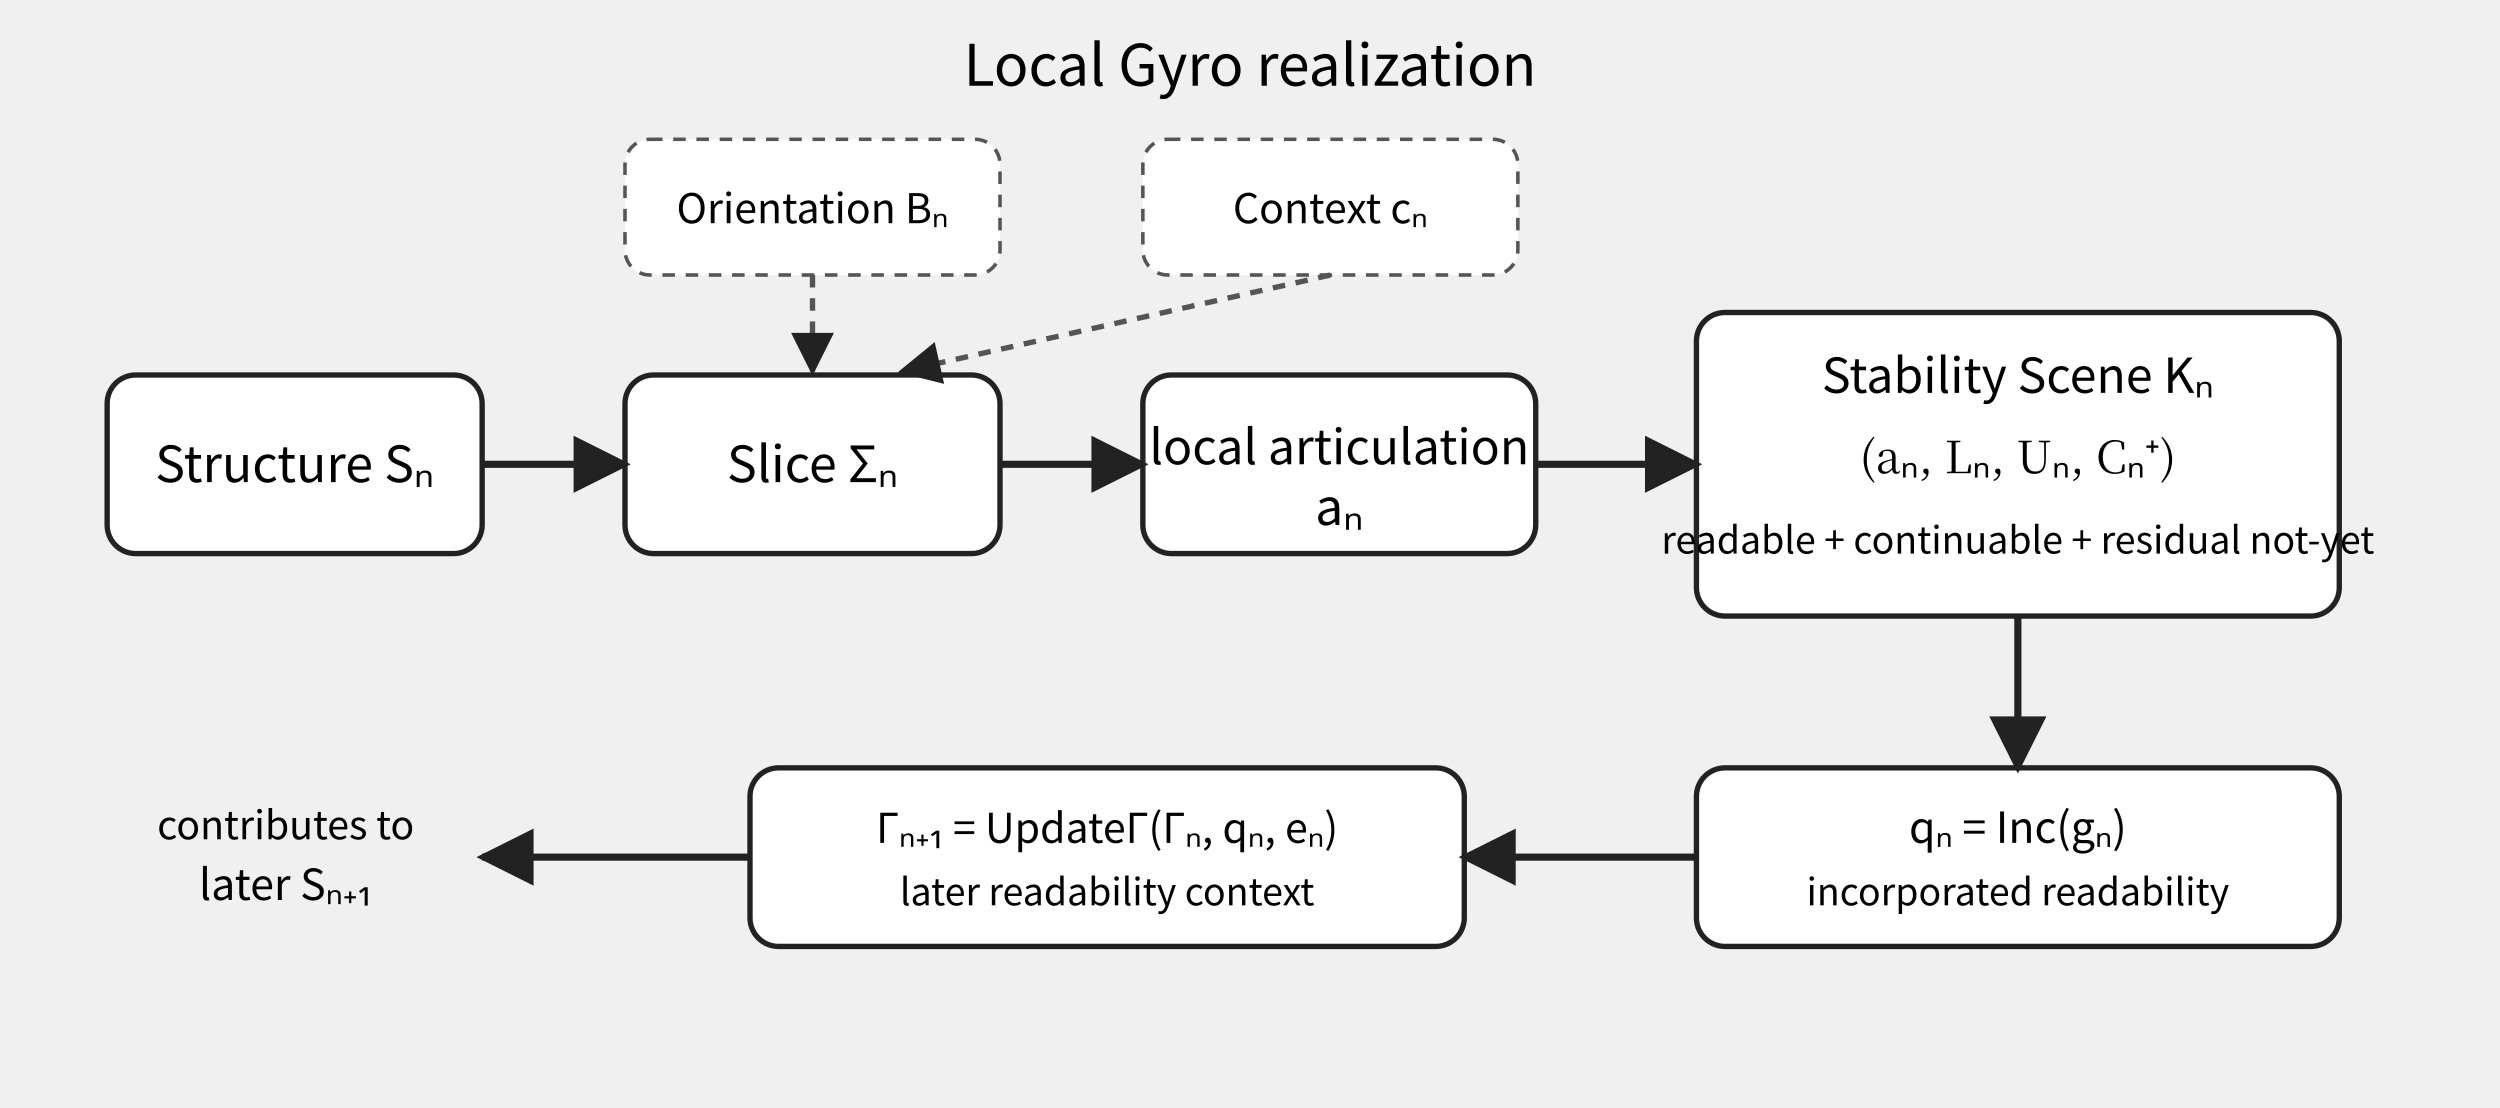
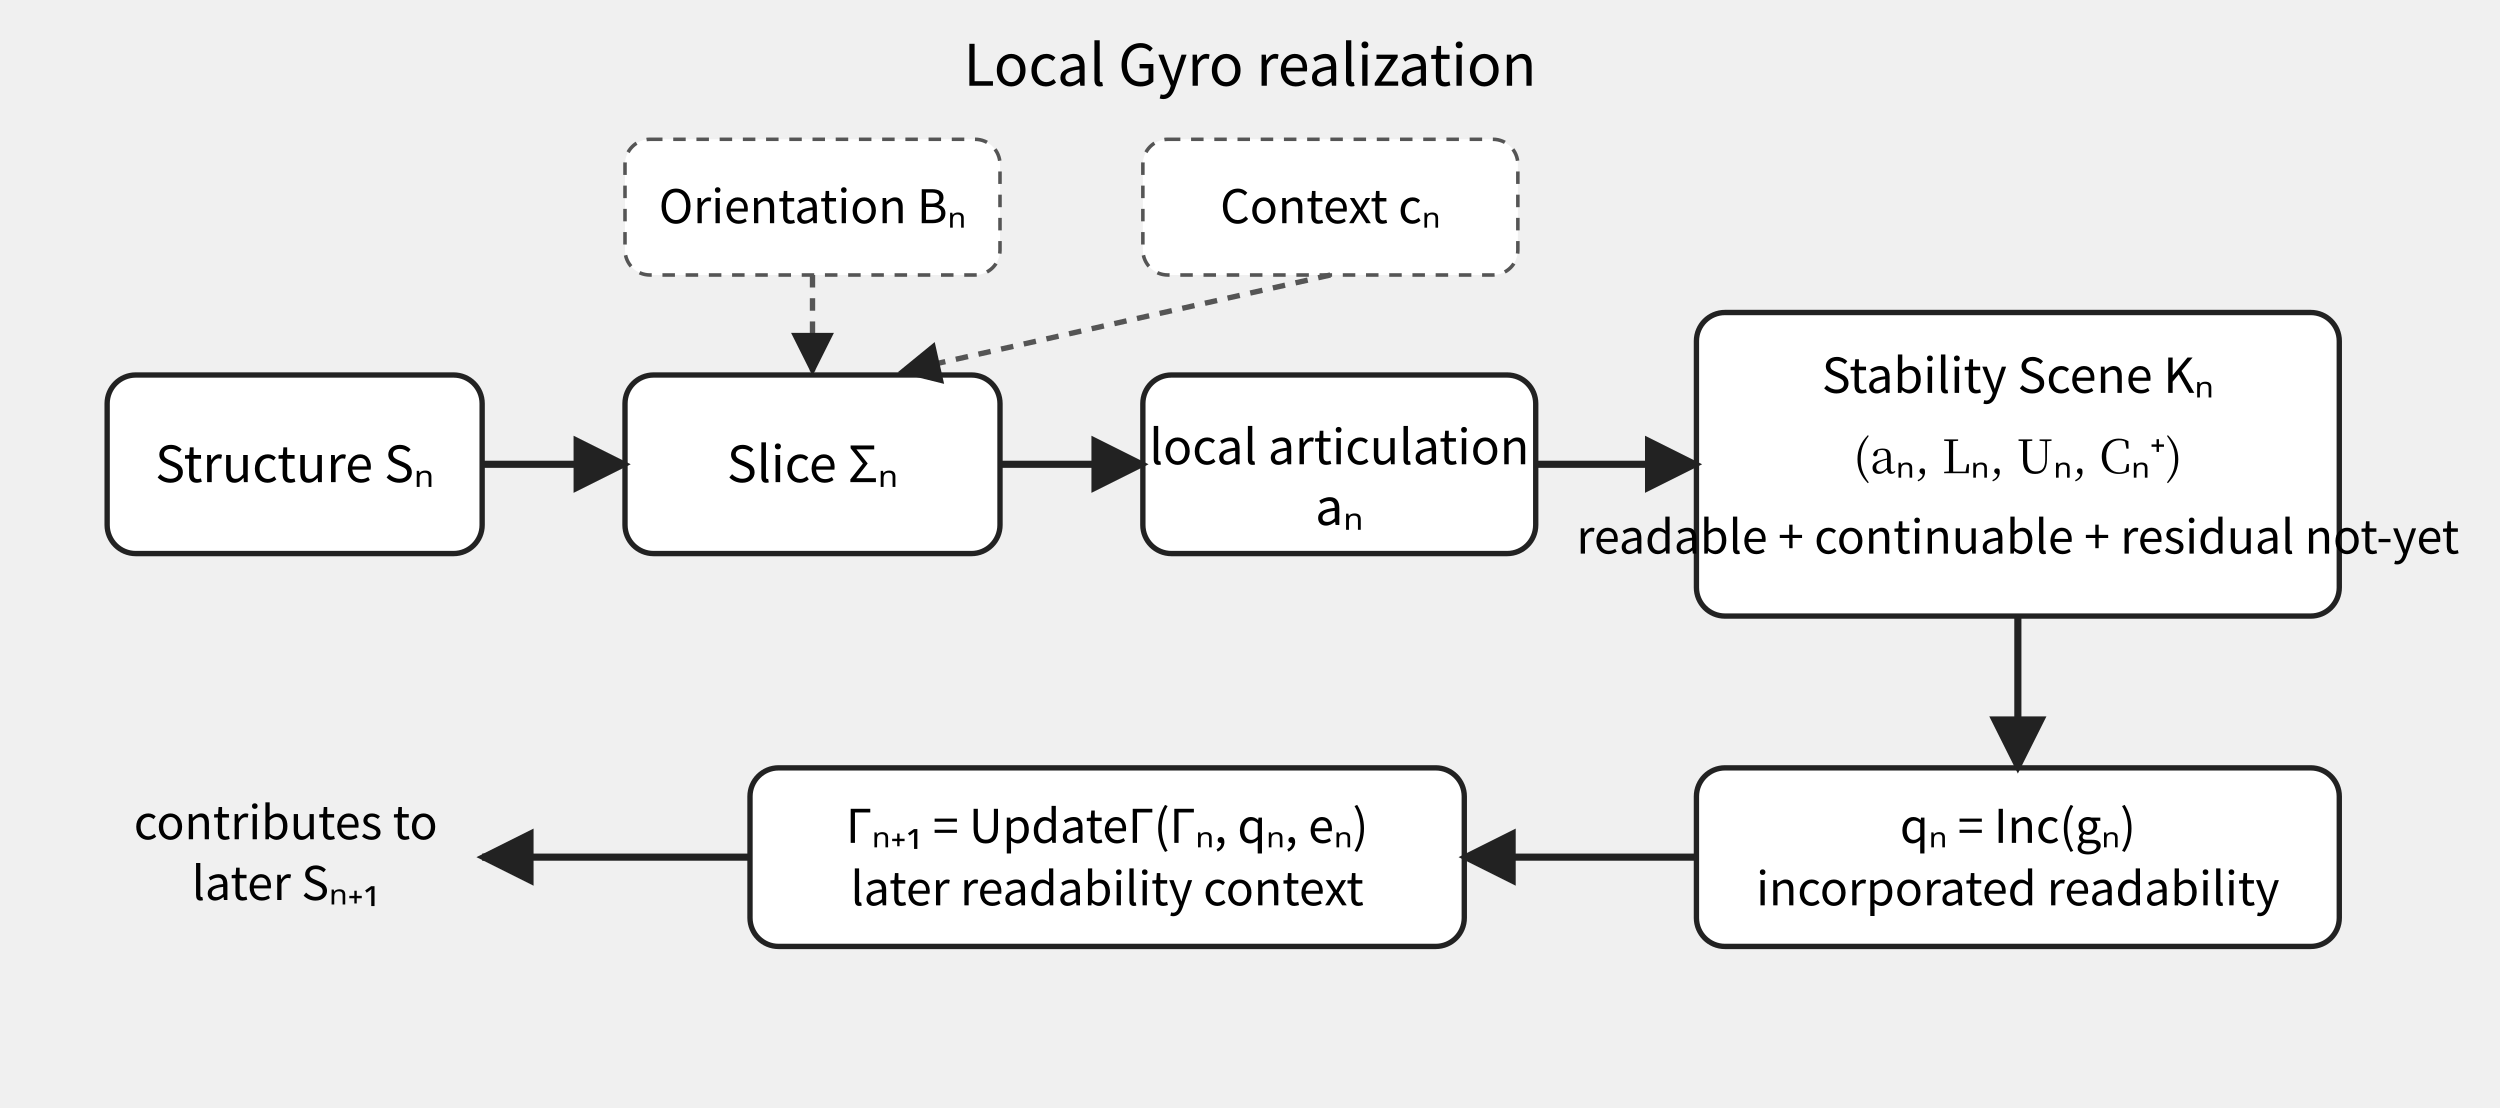
<svg xmlns="http://www.w3.org/2000/svg" width="1400" height="620" viewBox="0 0 1400 620" role="img" aria-labelledby="title desc">
  <defs>
    <marker id="arrow" viewBox="0 0 10 10" refX="9" refY="5" markerWidth="8" markerHeight="8" orient="auto-start-reverse">
      <path d="M 0 0 L 10 5 L 0 10 z" fill="#222" />
    </marker>
  </defs>
  <text x="700" y="48" text-anchor="middle" font-family="Noto Sans CJK JP" font-size="32">Local Gyro realization</text>
  <rect x="60" y="210" width="210" height="100" rx="16" fill="white" stroke="#222" stroke-width="3" />
  <rect x="350" y="210" width="210" height="100" rx="16" fill="white" stroke="#222" stroke-width="3" />
  <rect x="640" y="210" width="220" height="100" rx="16" fill="white" stroke="#222" stroke-width="3" />
  <rect x="950" y="175" width="360" height="170" rx="16" fill="white" stroke="#222" stroke-width="3" />
  <text x="165" y="270" text-anchor="middle" font-family="Noto Sans CJK JP" font-size="28">Structure Sₙ</text>
  <text x="455" y="270" text-anchor="middle" font-family="Noto Sans CJK JP" font-size="28">Slice Σₙ</text>
  <text x="750" y="260" text-anchor="middle" font-family="Noto Sans CJK JP" font-size="27">local articulation</text>
  <text x="750" y="294" text-anchor="middle" font-family="Noto Sans CJK JP" font-size="28">aₙ</text>
  <text x="1130" y="220" text-anchor="middle" font-family="Noto Sans CJK JP" font-size="27">Stability Scene Kₙ</text>
-   <text x="1130" y="265" text-anchor="middle" font-family="Noto Serif CJK JP" font-size="25">(aₙ, Lₙ, Uₙ, Cₙ⁺)</text>
-   <text x="1130" y="310" text-anchor="middle" font-family="Noto Sans CJK JP" font-size="21">readable + continuable + residual not-yet</text>
+   <text x="1130" y="265" text-anchor="middle" font-family="Noto Serif CJK JP" font-size="26">(aₙ, Lₙ, Uₙ, Cₙ⁺)</text>
+   <text x="1130" y="310" text-anchor="middle" font-family="Noto Sans CJK JP" font-size="26">readable + continuable + residual not-yet</text>
  <line x1="270" y1="260" x2="350" y2="260" stroke="#222" stroke-width="4" marker-end="url(#arrow)" />
  <line x1="560" y1="260" x2="640" y2="260" stroke="#222" stroke-width="4" marker-end="url(#arrow)" />
  <line x1="860" y1="260" x2="950" y2="260" stroke="#222" stroke-width="4" marker-end="url(#arrow)" />
  <rect x="350" y="78" width="210" height="76" rx="14" fill="white" stroke="#555" stroke-width="2" stroke-dasharray="7 6" />
-   <text x="455" y="125" text-anchor="middle" font-family="Noto Sans CJK JP" font-size="23">Orientation Bₙ</text>
+   <text x="455" y="125" text-anchor="middle" font-family="Noto Sans CJK JP" font-size="26">Orientation Bₙ</text>
  <rect x="640" y="78" width="210" height="76" rx="14" fill="white" stroke="#555" stroke-width="2" stroke-dasharray="7 6" />
-   <text x="745" y="125" text-anchor="middle" font-family="Noto Sans CJK JP" font-size="23">Context cₙ</text>
+   <text x="745" y="125" text-anchor="middle" font-family="Noto Sans CJK JP" font-size="26">Context cₙ</text>
  <line x1="455" y1="154" x2="455" y2="208" stroke="#555" stroke-width="3" stroke-dasharray="7 6" marker-end="url(#arrow)" />
  <line x1="745" y1="154" x2="505" y2="208" stroke="#555" stroke-width="3" stroke-dasharray="7 6" marker-end="url(#arrow)" />
  <rect x="950" y="430" width="360" height="100" rx="16" fill="white" stroke="#222" stroke-width="3" />
-   <text x="1130" y="472" text-anchor="middle" font-family="Noto Sans CJK JP" font-size="24">qₙ = Inc(gₙ)</text>
-   <text x="1130" y="507" text-anchor="middle" font-family="Noto Sans CJK JP" font-size="21">incorporated readability</text>
+   <text x="1130" y="472" text-anchor="middle" font-family="Noto Sans CJK JP" font-size="26">qₙ = Inc(gₙ)</text>
+   <text x="1130" y="507" text-anchor="middle" font-family="Noto Sans CJK JP" font-size="26">incorporated readability</text>
  <line x1="1130" y1="345" x2="1130" y2="430" stroke="#222" stroke-width="4" marker-end="url(#arrow)" />
  <rect x="420" y="430" width="400" height="100" rx="16" fill="white" stroke="#222" stroke-width="3" />
-   <text x="620" y="472" text-anchor="middle" font-family="Noto Sans CJK JP" font-size="23">Γₙ₊₁ = UpdateΓ(Γₙ, qₙ, eₙ)</text>
-   <text x="620" y="507" text-anchor="middle" font-family="Noto Sans CJK JP" font-size="21">later readability context</text>
+   <text x="620" y="472" text-anchor="middle" font-family="Noto Sans CJK JP" font-size="26">Γₙ₊₁ = UpdateΓ(Γₙ, qₙ, eₙ)</text>
+   <text x="620" y="507" text-anchor="middle" font-family="Noto Sans CJK JP" font-size="26">later readability context</text>
  <line x1="950" y1="480" x2="820" y2="480" stroke="#222" stroke-width="4" marker-end="url(#arrow)" />
  <line x1="420" y1="480" x2="270" y2="480" stroke="#222" stroke-width="4" marker-end="url(#arrow)" />
-   <text x="160" y="470" text-anchor="middle" font-family="Noto Sans CJK JP" font-size="22">contributes to</text>
-   <text x="160" y="504" text-anchor="middle" font-family="Noto Sans CJK JP" font-size="24">later Sₙ₊₁</text>
+   <text x="160" y="470" text-anchor="middle" font-family="Noto Sans CJK JP" font-size="26">contributes to</text>
+   <text x="160" y="504" text-anchor="middle" font-family="Noto Sans CJK JP" font-size="26">later Sₙ₊₁</text>
</svg>
